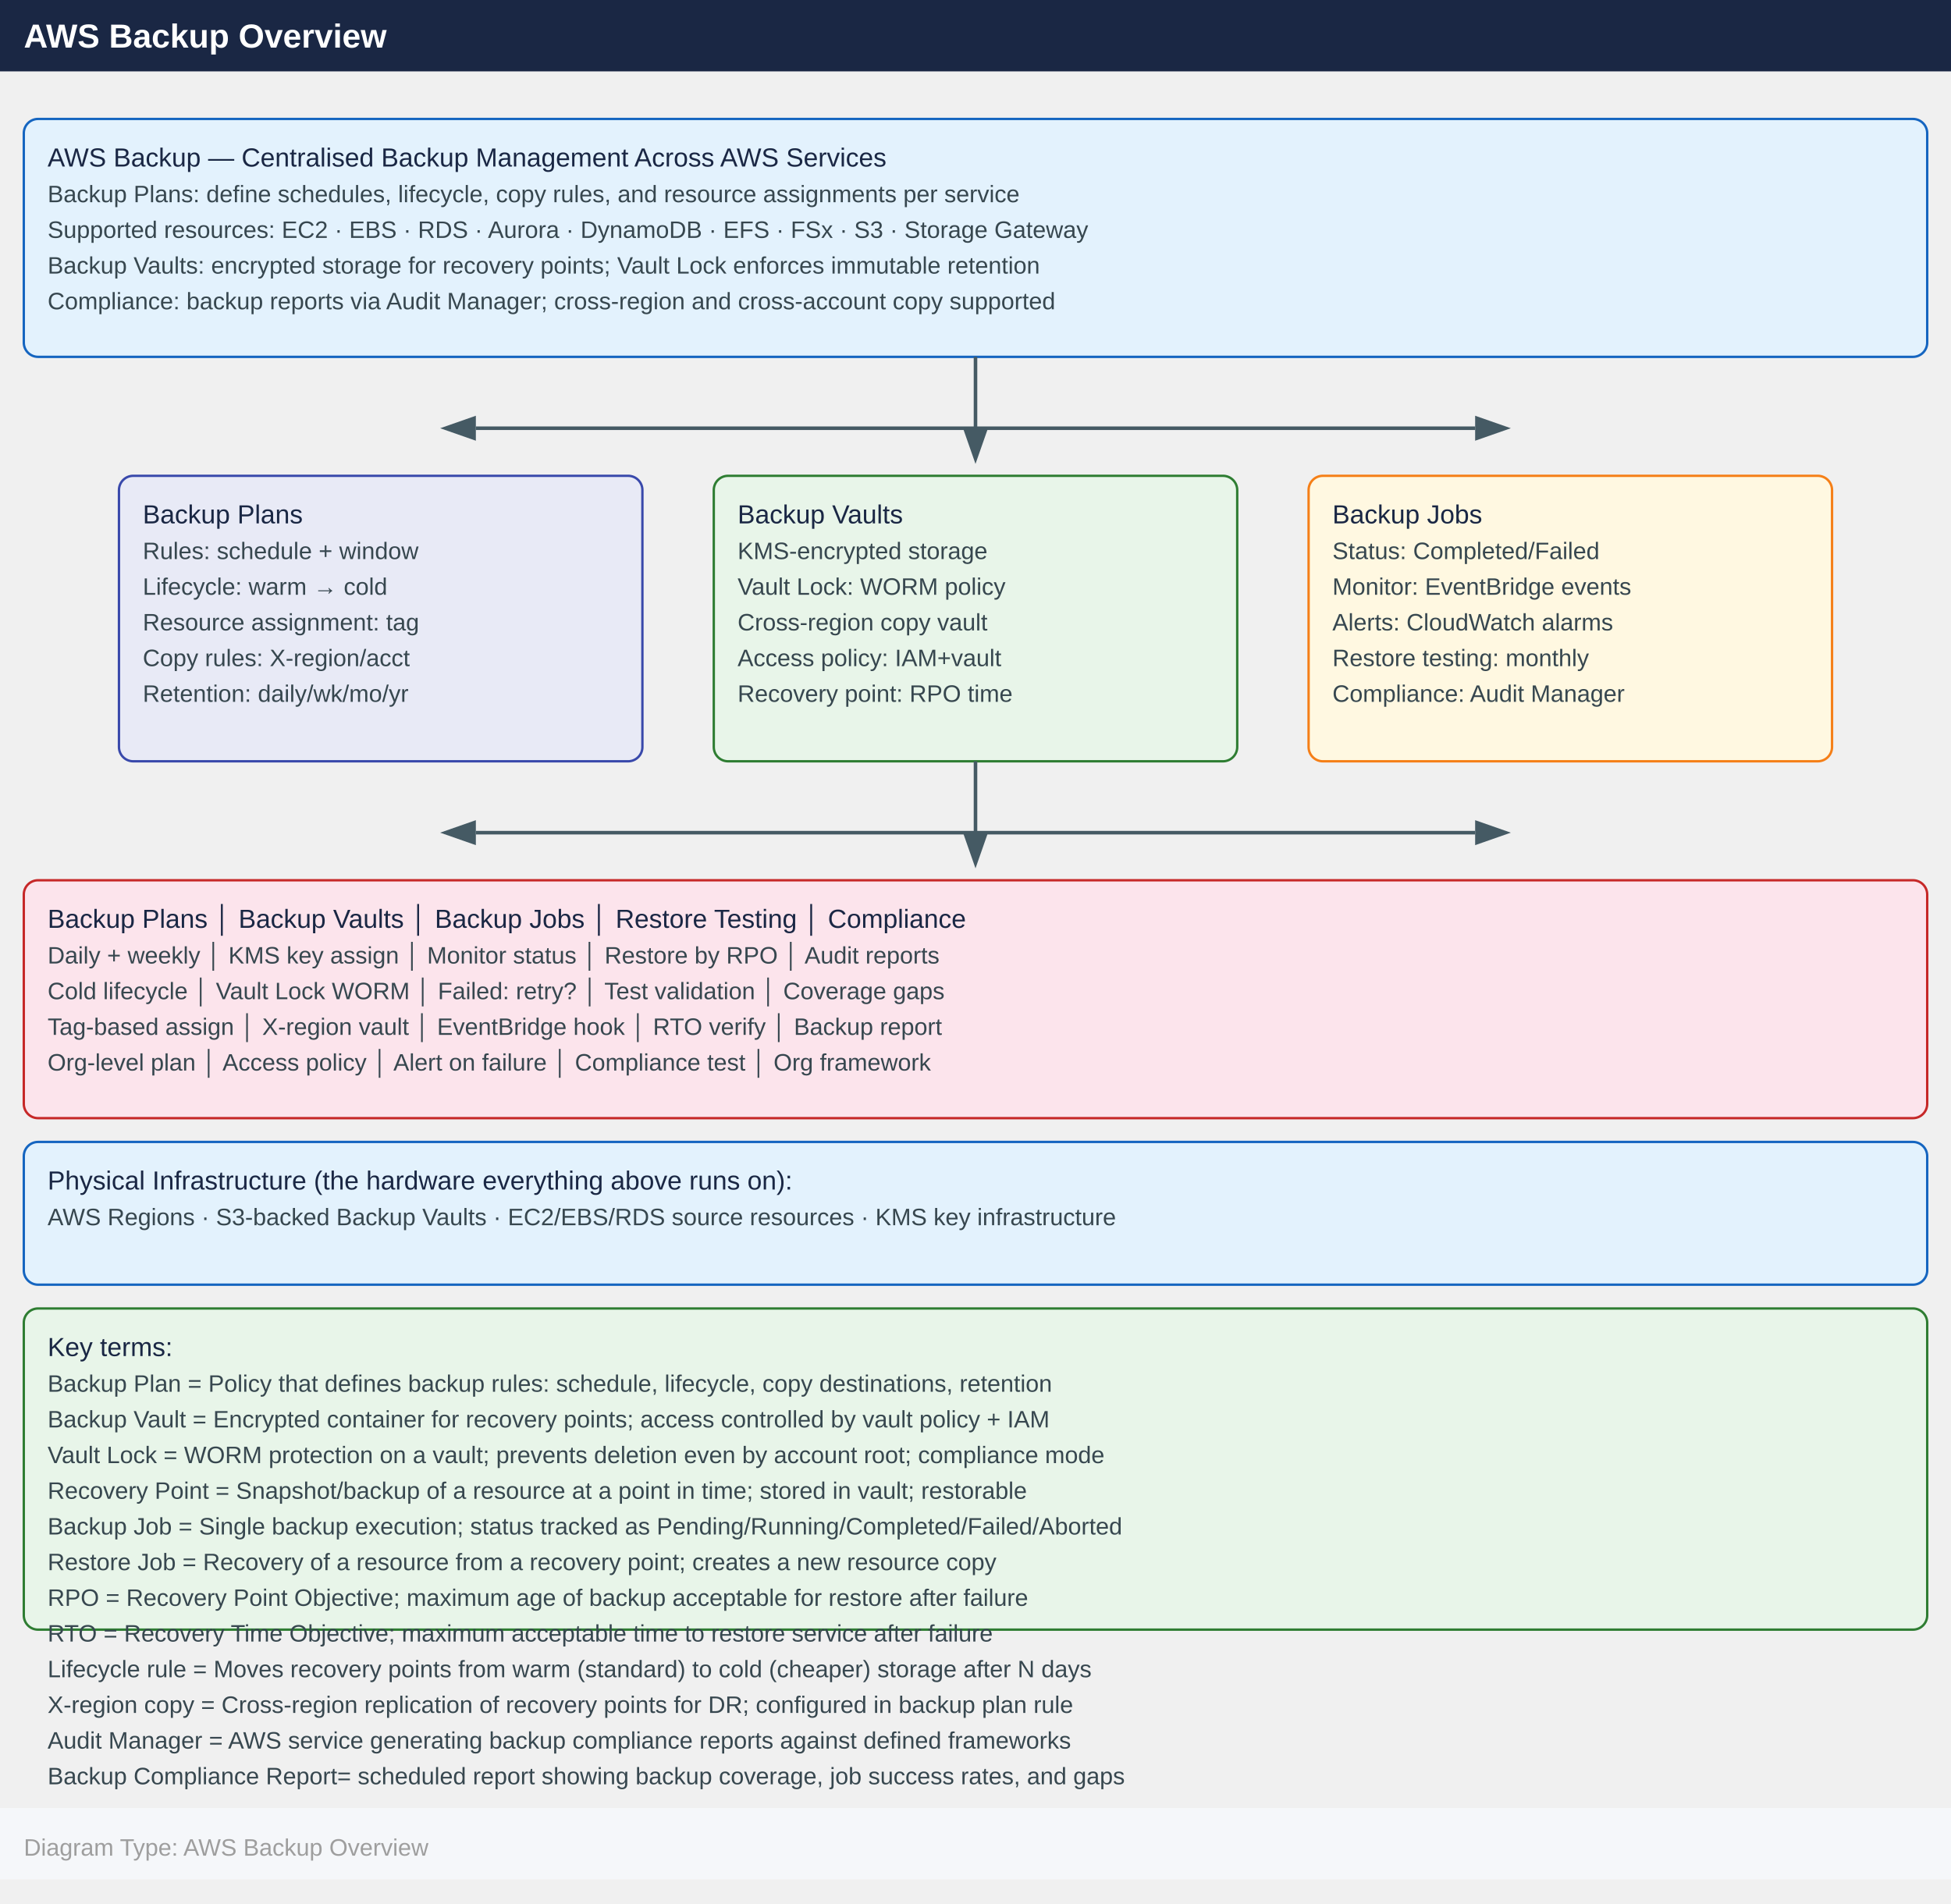
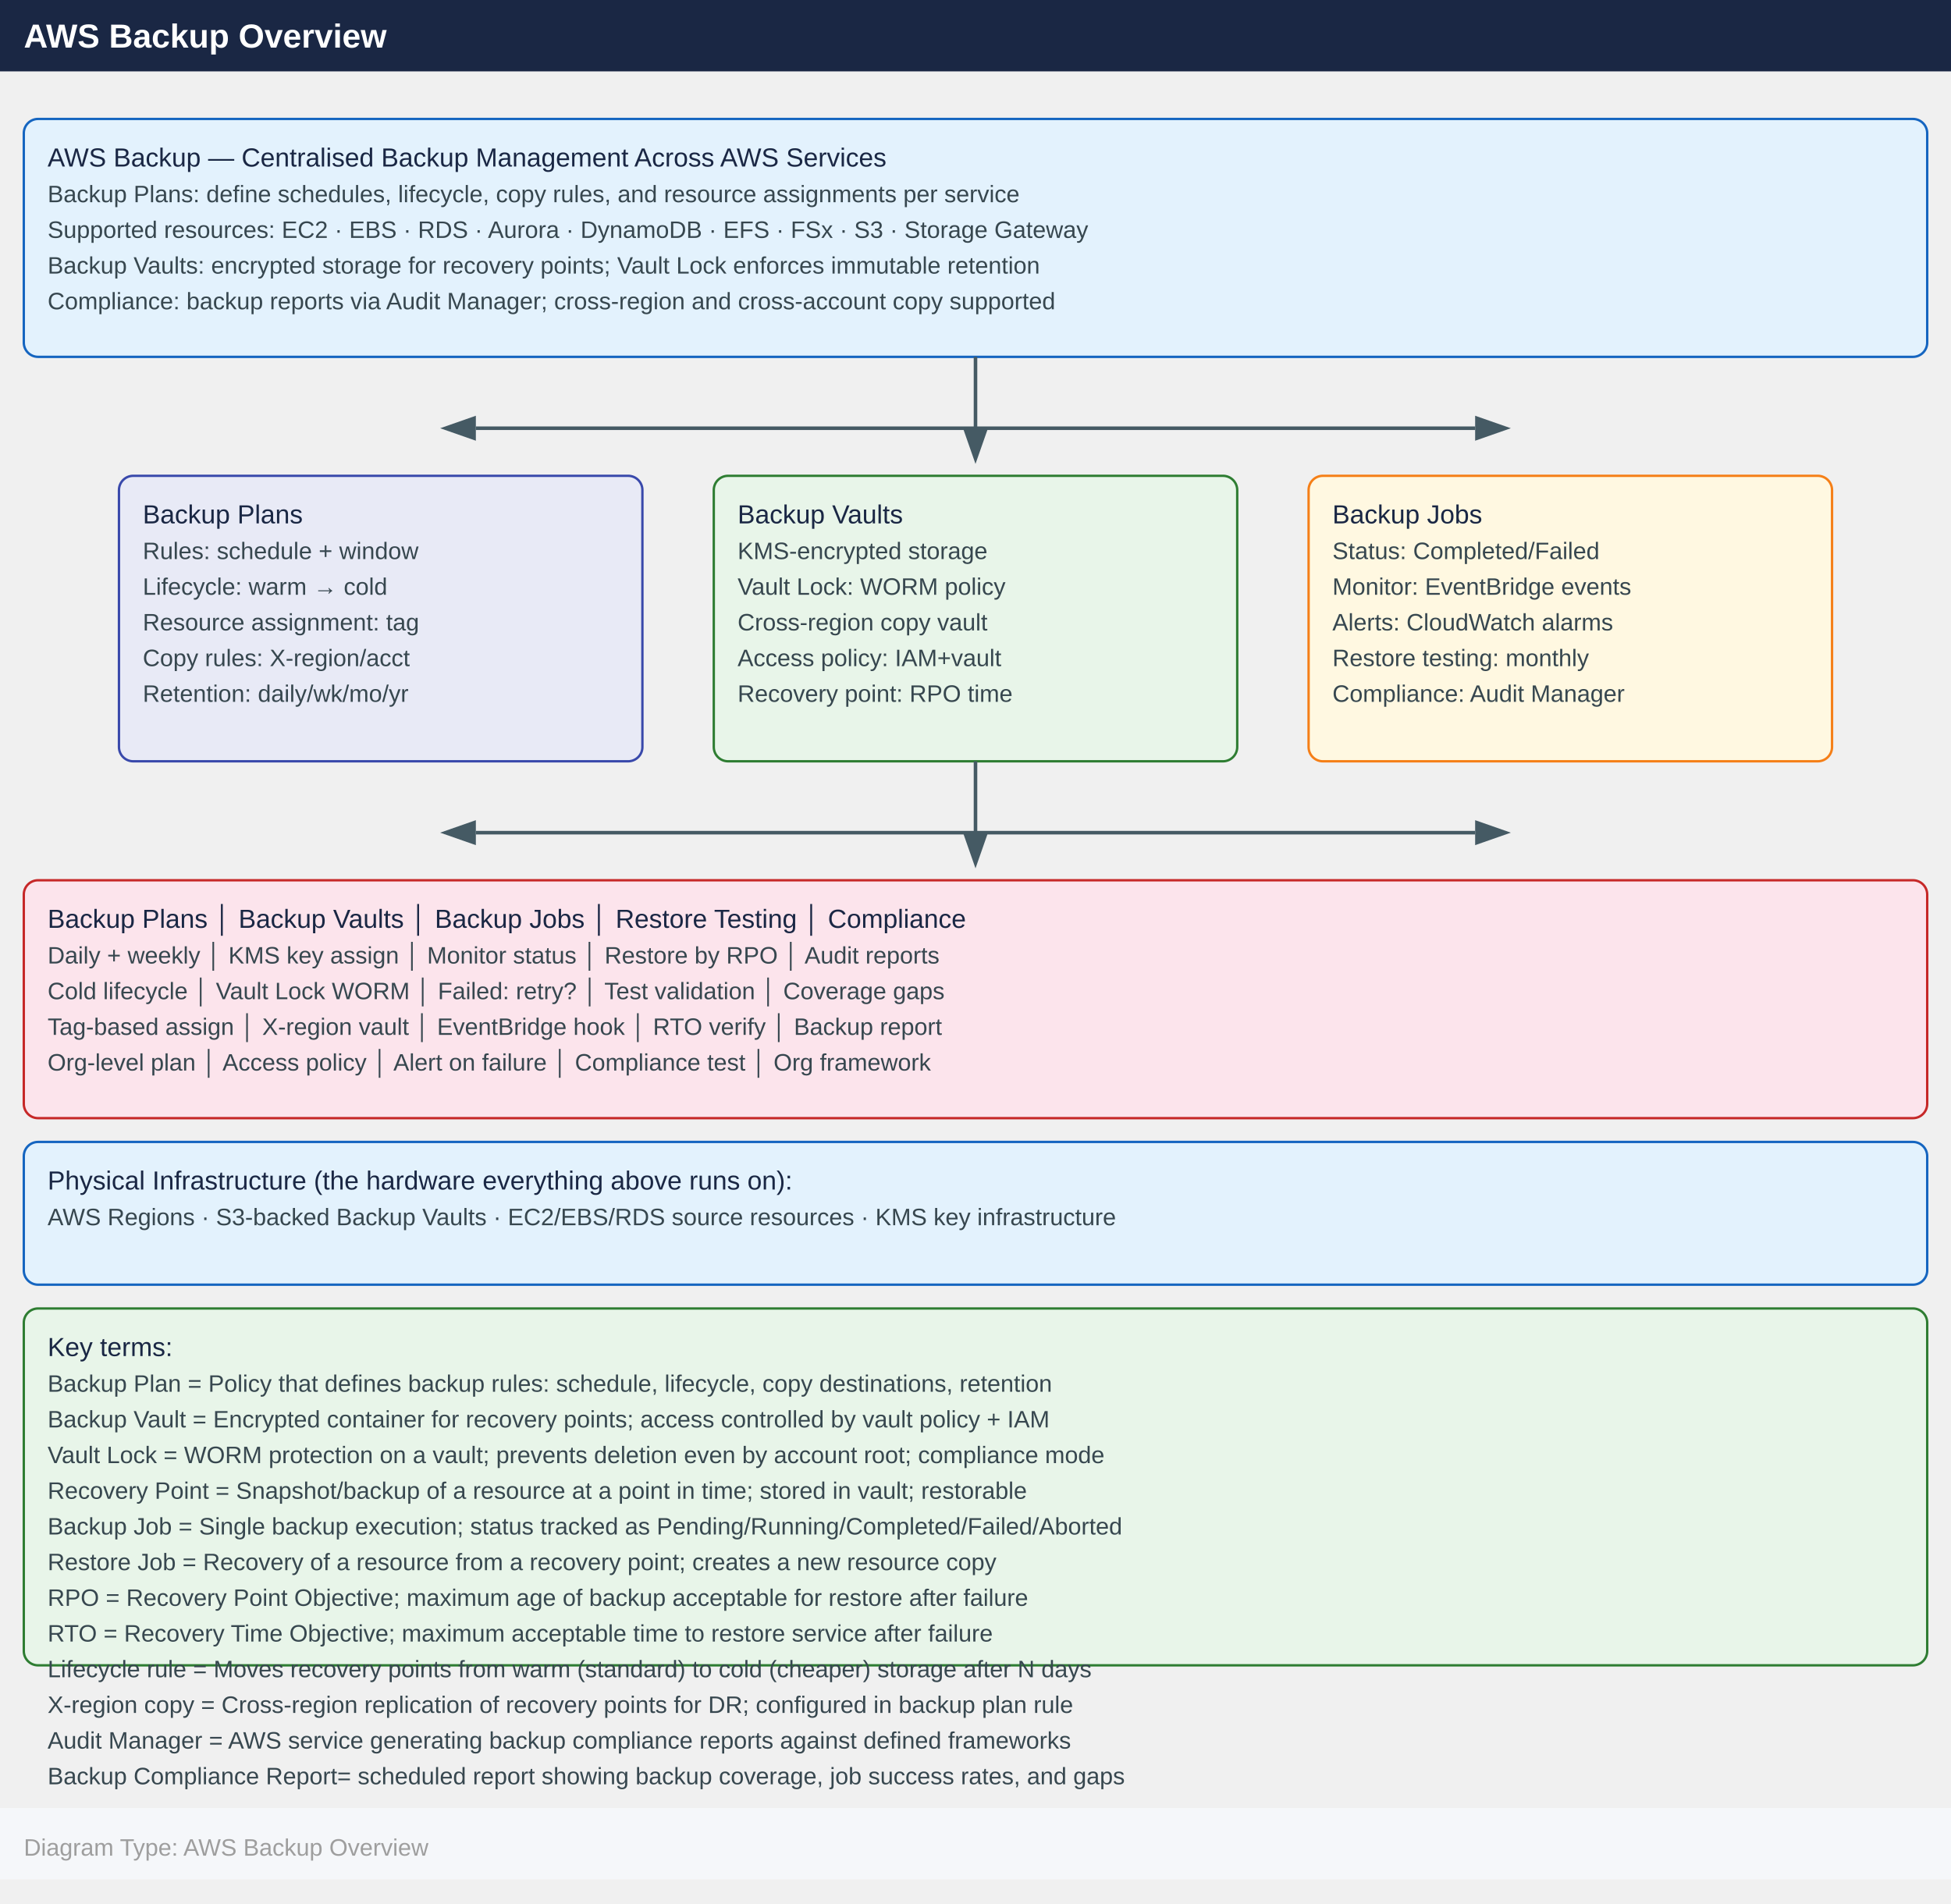
<svg xmlns="http://www.w3.org/2000/svg" width="820" height="800" viewBox="0 0 820 800">
  <defs>
    <marker id="arrowhead" markerWidth="10" markerHeight="7" refX="0" refY="3.5" orient="auto">
      <polygon points="0 0, 10 3.5, 0 7" fill="#455a64" />
    </marker>
  </defs>
  <rect x="0" y="0" width="820" height="30" fill="#1a2744" />
  <text x="10" y="20" font-family="Arial,Helvetica,sans-serif" font-size="14" font-weight="bold" fill="#ffffff">
    AWS Backup Overview
  </text>
  <rect x="10" y="50" width="800" height="100" rx="6" fill="#e3f2fd" stroke="#1565c0" />
  <text x="20" y="70" font-family="Arial,Helvetica,sans-serif" font-size="11" fill="#1a2744">
    AWS Backup — Centralised Backup Management Across AWS Services
  </text>
  <text x="20" y="85" font-family="Arial,Helvetica,sans-serif" font-size="10" fill="#37474f">
    Backup Plans: define schedules, lifecycle, copy rules, and resource assignments per service
  </text>
  <text x="20" y="100" font-family="Arial,Helvetica,sans-serif" font-size="10" fill="#37474f">
    Supported resources: EC2 · EBS · RDS · Aurora · DynamoDB · EFS · FSx · S3 · Storage Gateway
  </text>
  <text x="20" y="115" font-family="Arial,Helvetica,sans-serif" font-size="10" fill="#37474f">
    Backup Vaults: encrypted storage for recovery points; Vault Lock enforces immutable retention
  </text>
  <text x="20" y="130" font-family="Arial,Helvetica,sans-serif" font-size="10" fill="#37474f">
    Compliance: backup reports via Audit Manager; cross-region and cross-account copy supported
  </text>
  <line x1="410" y1="150" x2="410" y2="180" stroke="#455a64" stroke-width="1.5" marker-end="url(#arrowhead)" />
  <line x1="410" y1="180" x2="200" y2="180" stroke="#455a64" stroke-width="1.5" marker-end="url(#arrowhead)" />
  <line x1="410" y1="180" x2="620" y2="180" stroke="#455a64" stroke-width="1.5" marker-end="url(#arrowhead)" />
  <rect x="50" y="200" width="220" height="120" rx="6" fill="#e8eaf6" stroke="#3949ab" />
  <text x="60" y="220" font-family="Arial,Helvetica,sans-serif" font-size="11" fill="#1a2744">
    Backup Plans
  </text>
  <text x="60" y="235" font-family="Arial,Helvetica,sans-serif" font-size="10" fill="#37474f">
    Rules: schedule + window
  </text>
  <text x="60" y="250" font-family="Arial,Helvetica,sans-serif" font-size="10" fill="#37474f">
    Lifecycle: warm → cold
  </text>
  <text x="60" y="265" font-family="Arial,Helvetica,sans-serif" font-size="10" fill="#37474f">
    Resource assignment: tag
  </text>
  <text x="60" y="280" font-family="Arial,Helvetica,sans-serif" font-size="10" fill="#37474f">
    Copy rules: X-region/acct
  </text>
  <text x="60" y="295" font-family="Arial,Helvetica,sans-serif" font-size="10" fill="#37474f">
    Retention: daily/wk/mo/yr
  </text>
  <rect x="300" y="200" width="220" height="120" rx="6" fill="#e8f5e9" stroke="#2e7d32" />
  <text x="310" y="220" font-family="Arial,Helvetica,sans-serif" font-size="11" fill="#1a2744">
    Backup Vaults
  </text>
  <text x="310" y="235" font-family="Arial,Helvetica,sans-serif" font-size="10" fill="#37474f">
    KMS-encrypted storage
  </text>
  <text x="310" y="250" font-family="Arial,Helvetica,sans-serif" font-size="10" fill="#37474f">
    Vault Lock: WORM policy
  </text>
  <text x="310" y="265" font-family="Arial,Helvetica,sans-serif" font-size="10" fill="#37474f">
    Cross-region copy vault
  </text>
  <text x="310" y="280" font-family="Arial,Helvetica,sans-serif" font-size="10" fill="#37474f">
    Access policy: IAM+vault
  </text>
  <text x="310" y="295" font-family="Arial,Helvetica,sans-serif" font-size="10" fill="#37474f">
    Recovery point: RPO time
  </text>
  <rect x="550" y="200" width="220" height="120" rx="6" fill="#fff8e1" stroke="#f57f17" />
  <text x="560" y="220" font-family="Arial,Helvetica,sans-serif" font-size="11" fill="#1a2744">
    Backup Jobs
  </text>
  <text x="560" y="235" font-family="Arial,Helvetica,sans-serif" font-size="10" fill="#37474f">
    Status: Completed/Failed
  </text>
  <text x="560" y="250" font-family="Arial,Helvetica,sans-serif" font-size="10" fill="#37474f">
    Monitor: EventBridge events
  </text>
  <text x="560" y="265" font-family="Arial,Helvetica,sans-serif" font-size="10" fill="#37474f">
    Alerts: CloudWatch alarms
  </text>
  <text x="560" y="280" font-family="Arial,Helvetica,sans-serif" font-size="10" fill="#37474f">
    Restore testing: monthly
  </text>
  <text x="560" y="295" font-family="Arial,Helvetica,sans-serif" font-size="10" fill="#37474f">
    Compliance: Audit Manager
  </text>
  <line x1="410" y1="320" x2="410" y2="350" stroke="#455a64" stroke-width="1.5" marker-end="url(#arrowhead)" />
  <line x1="410" y1="350" x2="200" y2="350" stroke="#455a64" stroke-width="1.5" marker-end="url(#arrowhead)" />
  <line x1="410" y1="350" x2="620" y2="350" stroke="#455a64" stroke-width="1.5" marker-end="url(#arrowhead)" />
  <rect x="10" y="370" width="800" height="100" rx="6" fill="#fce4ec" stroke="#c62828" />
  <text x="20" y="390" font-family="Arial,Helvetica,sans-serif" font-size="11" fill="#1a2744">
    Backup Plans   │  Backup Vaults   │    Backup Jobs    │ Restore Testing  │    Compliance
  </text>
  <text x="20" y="405" font-family="Arial,Helvetica,sans-serif" font-size="10" fill="#37474f">
    Daily + weekly  │  KMS key assign  │   Monitor status  │  Restore by RPO  │  Audit reports
  </text>
  <text x="20" y="420" font-family="Arial,Helvetica,sans-serif" font-size="10" fill="#37474f">
    Cold lifecycle  │ Vault Lock WORM  │   Failed: retry?  │ Test validation  │  Coverage gaps
  </text>
  <text x="20" y="435" font-family="Arial,Helvetica,sans-serif" font-size="10" fill="#37474f">
    Tag-based assign │  X-region vault  │  EventBridge hook │    RTO verify    │  Backup report
  </text>
  <text x="20" y="450" font-family="Arial,Helvetica,sans-serif" font-size="10" fill="#37474f">
    Org-level plan  │  Access policy   │  Alert on failure │ Compliance test  │  Org framework
  </text>
  <rect x="10" y="480" width="800" height="60" rx="6" fill="#e3f2fd" stroke="#1565c0" />
  <text x="20" y="500" font-family="Arial,Helvetica,sans-serif" font-size="11" fill="#1a2744">
    Physical Infrastructure (the hardware everything above runs on):
  </text>
  <text x="20" y="515" font-family="Arial,Helvetica,sans-serif" font-size="10" fill="#37474f">
    AWS Regions · S3-backed Backup Vaults · EC2/EBS/RDS source resources · KMS key infrastructure
  </text>
-   <rect x="10" y="550" width="800" height="135" rx="6" fill="#e8f5e9" stroke="#2e7d32" />
+   <rect x="10" y="550" width="800" height="150" rx="6" fill="#e8f5e9" stroke="#2e7d32" />
  <text x="20" y="570" font-family="Arial,Helvetica,sans-serif" font-size="11" fill="#1a2744">
    Key terms:
  </text>
  <text x="20" y="585" font-family="Arial,Helvetica,sans-serif" font-size="10" fill="#37474f">
    Backup Plan    = Policy that defines backup rules: schedule, lifecycle, copy destinations, retention
  </text>
  <text x="20" y="600" font-family="Arial,Helvetica,sans-serif" font-size="10" fill="#37474f">
    Backup Vault   = Encrypted container for recovery points; access controlled by vault policy + IAM
  </text>
  <text x="20" y="615" font-family="Arial,Helvetica,sans-serif" font-size="10" fill="#37474f">
    Vault Lock     = WORM protection on a vault; prevents deletion even by account root; compliance mode
  </text>
  <text x="20" y="630" font-family="Arial,Helvetica,sans-serif" font-size="10" fill="#37474f">
    Recovery Point = Snapshot/backup of a resource at a point in time; stored in vault; restorable
  </text>
  <text x="20" y="645" font-family="Arial,Helvetica,sans-serif" font-size="10" fill="#37474f">
    Backup Job     = Single backup execution; status tracked as Pending/Running/Completed/Failed/Aborted
  </text>
  <text x="20" y="660" font-family="Arial,Helvetica,sans-serif" font-size="10" fill="#37474f">
    Restore Job    = Recovery of a resource from a recovery point; creates a new resource copy
  </text>
  <text x="20" y="675" font-family="Arial,Helvetica,sans-serif" font-size="10" fill="#37474f">
    RPO            = Recovery Point Objective; maximum age of backup acceptable for restore after failure
  </text>
  <text x="20" y="690" font-family="Arial,Helvetica,sans-serif" font-size="10" fill="#37474f">
    RTO            = Recovery Time Objective; maximum acceptable time to restore service after failure
  </text>
  <text x="20" y="705" font-family="Arial,Helvetica,sans-serif" font-size="10" fill="#37474f">
    Lifecycle rule = Moves recovery points from warm (standard) to cold (cheaper) storage after N days
  </text>
  <text x="20" y="720" font-family="Arial,Helvetica,sans-serif" font-size="10" fill="#37474f">
    X-region copy  = Cross-region replication of recovery points for DR; configured in backup plan rule
  </text>
  <text x="20" y="735" font-family="Arial,Helvetica,sans-serif" font-size="10" fill="#37474f">
    Audit Manager  = AWS service generating backup compliance reports against defined frameworks
  </text>
  <text x="20" y="750" font-family="Arial,Helvetica,sans-serif" font-size="10" fill="#37474f">
    Backup Compliance Report= scheduled report showing backup coverage, job success rates, and gaps
  </text>
  <rect x="0" y="760" width="820" height="30" fill="#f5f7fa" />
  <text x="10" y="780" font-family="Arial,Helvetica,sans-serif" font-size="10" fill="#9e9e9e">
    Diagram Type: AWS Backup Overview
  </text>
</svg>
